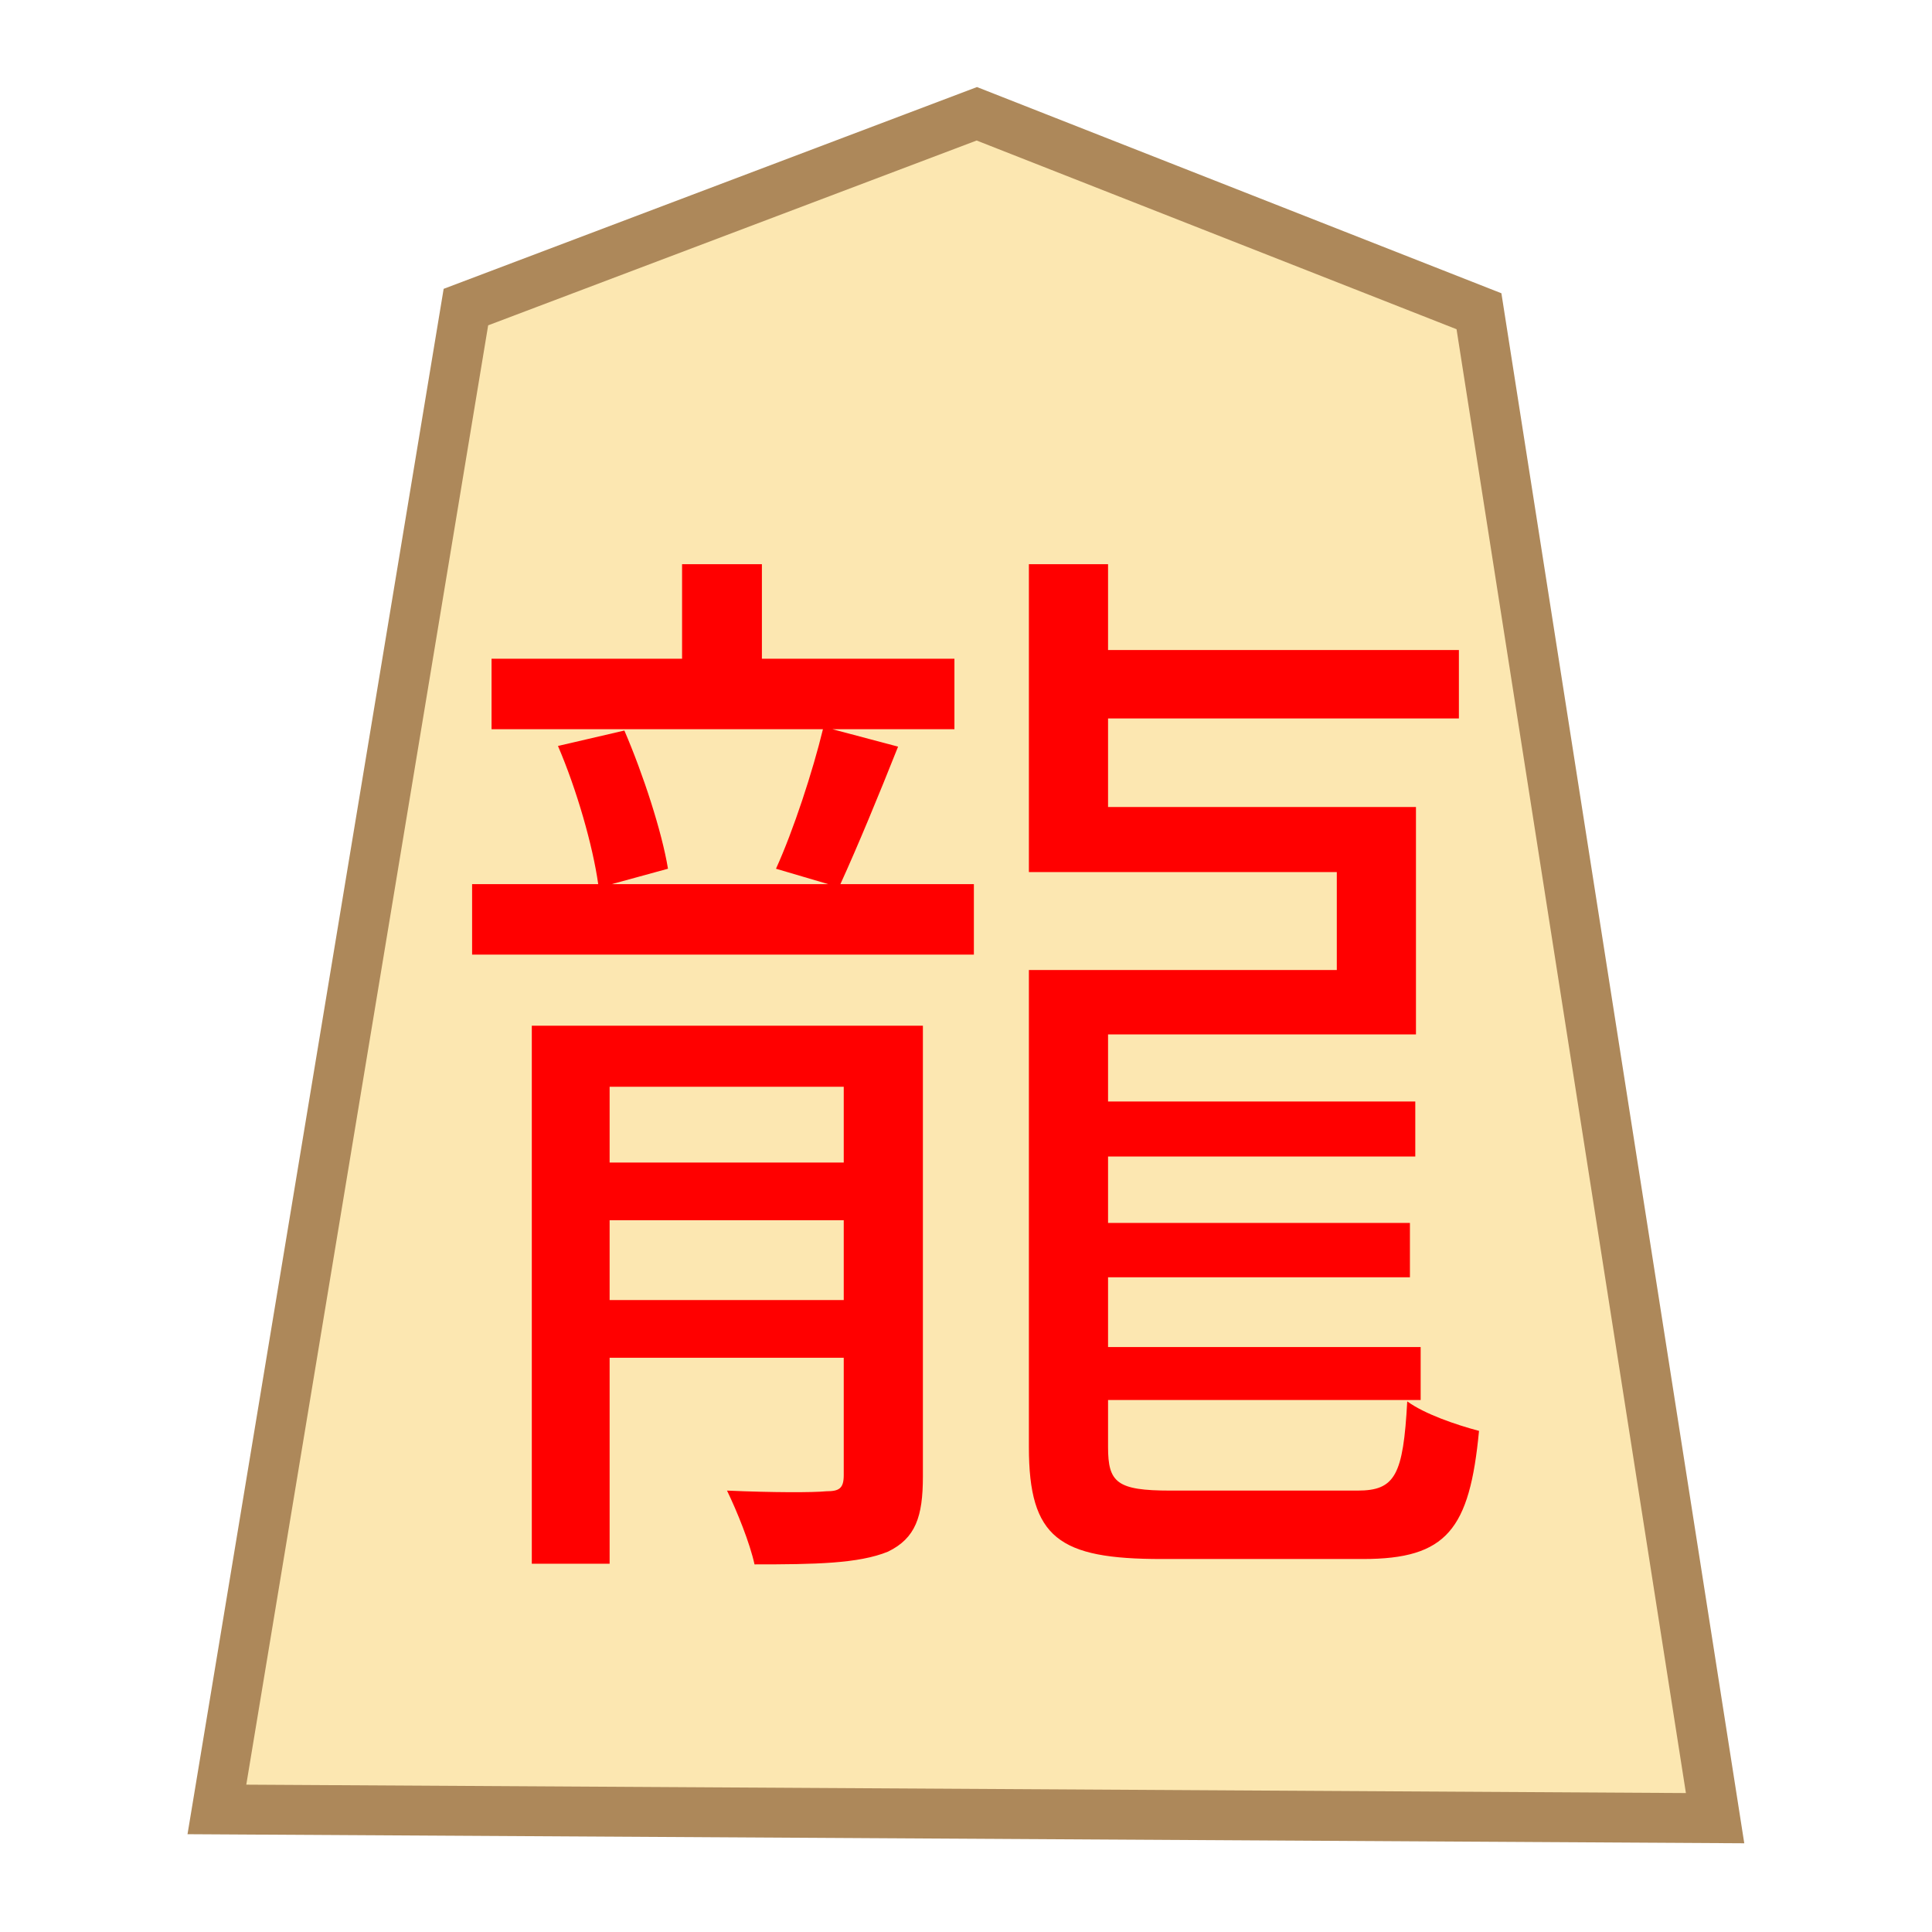
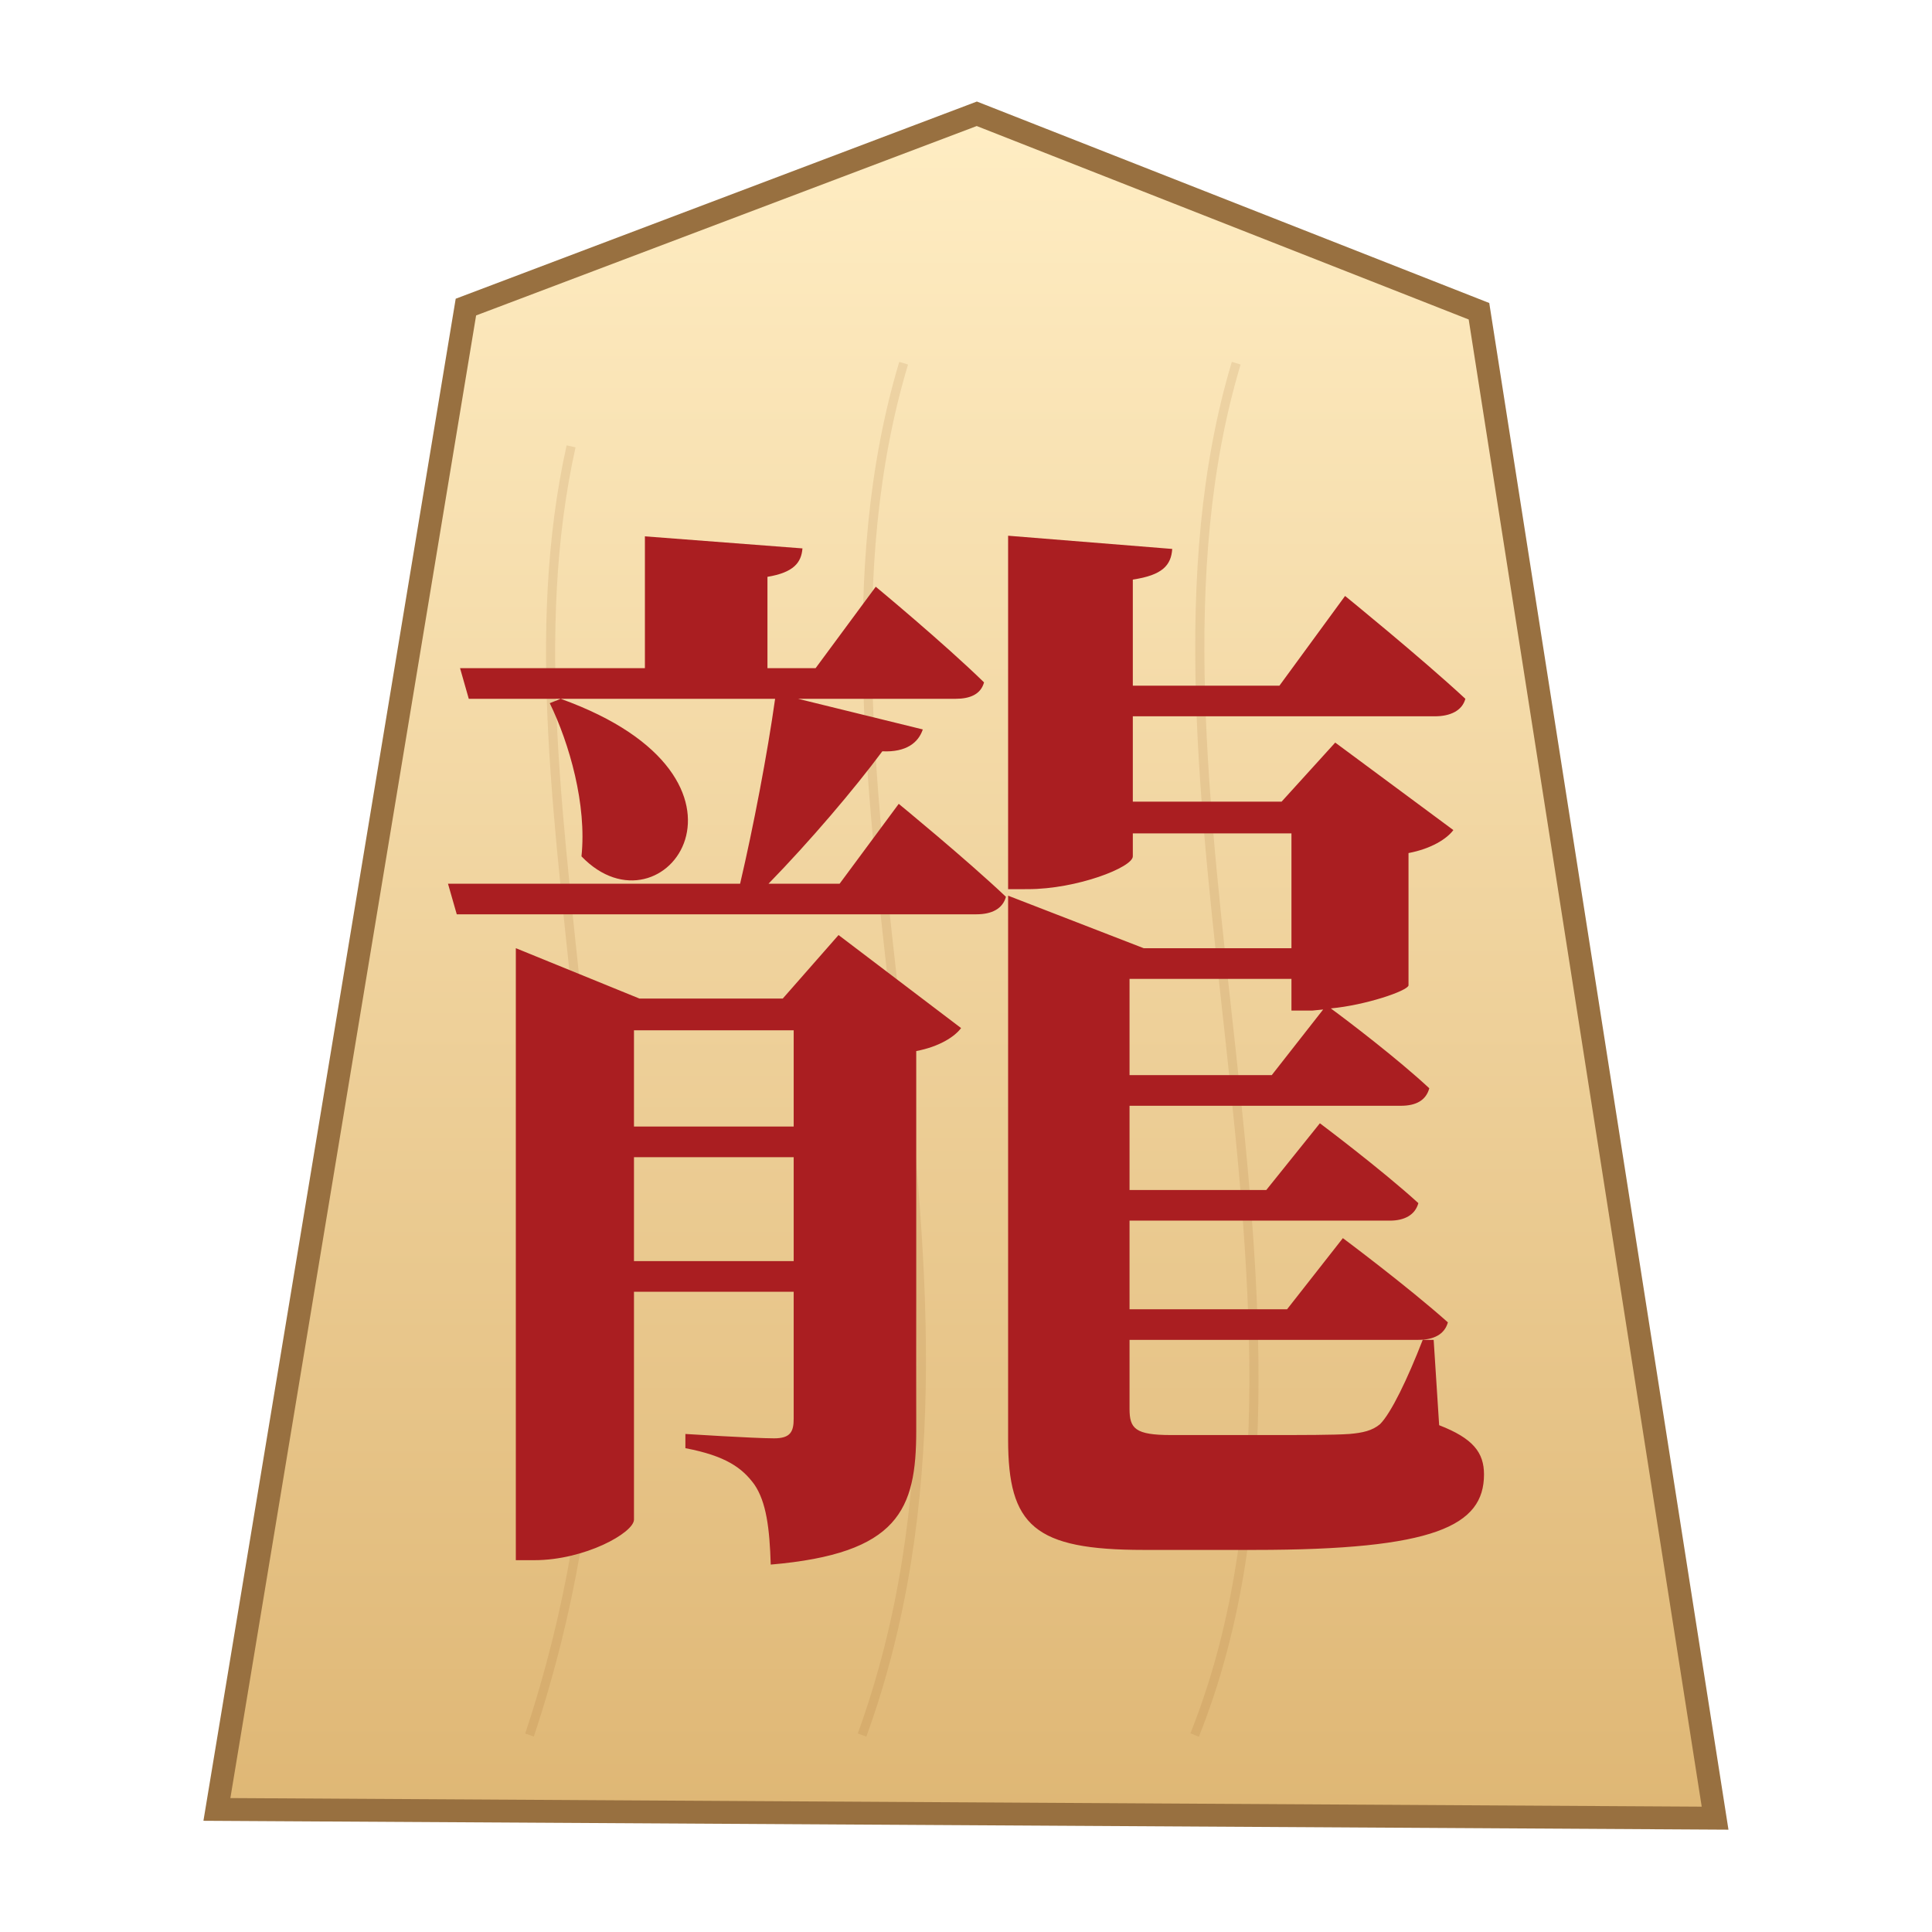
- <svg xmlns="http://www.w3.org/2000/svg" version="1.1" width="45" height="45" id="svg14">
-   <defs id="defs18" />
-   <polygon points="4.48,42.79 40.52,43 34.84,6.75 22.76,2 10.47,6.65 " fill="#fce7b1" stroke="#ad885a" stroke-width="1.2" id="polygon1" transform="matrix(0.96825,0,0,0.96825,0.714296,0.7137562)" />
-   <text x="22.614" y="34.439" text-anchor="middle" font-size="25.358px" fill="#ff0000" font-family="serif" id="text1" style="stroke-width:0.968">龍</text>
+ <svg xmlns="http://www.w3.org/2000/svg" width="45" height="45" viewBox="0 0 45 45">
+   <defs>
+     <linearGradient id="surface" x1="0%" y1="0%" x2="0%" y2="100%">
+       <stop offset="0%" stop-color="#ffedc3" />
+       <stop offset="100%" stop-color="#dfb775" />
+     </linearGradient>
+   </defs>
+   <g transform="matrix(0.96825,0,0,0.96825,0.714296,0.7137562)">
+     <polygon points="4.48,42.79 40.52,43 34.84,6.75 22.76,2 10.47,6.65 " fill="url(#surface)" stroke="#987040" stroke-width="0.55" />
+     <path d="M13 10C11 19 16 29 12 41M21 8C18 18 24 30 20 41M29 8C26 18 32 31 28 41" fill="none" stroke="#996126" stroke-opacity="0.14" stroke-width="0.22" />
+     <path fill="#aa1e21" fill-rule="nonzero" d="M14.776 12.165L14.776 15.336L10.329 15.336L10.539 16.073L17.908 16.073C17.724 17.389 17.381 19.178 17.066 20.521L10.039 20.521L10.250 21.257L22.750 21.257C23.118 21.257 23.382 21.126 23.461 20.836C22.487 19.915 20.882 18.600 20.882 18.600L19.460 20.521L17.750 20.521C18.750 19.494 19.803 18.257 20.487 17.336C21.066 17.363 21.355 17.126 21.461 16.810L18.460 16.073L22.250 16.073C22.592 16.073 22.855 15.968 22.934 15.678C21.961 14.728 20.329 13.377 20.329 13.377L18.882 15.336L17.724 15.336L17.724 13.139C18.355 13.034 18.539 12.797 18.566 12.455L14.776 12.165M12.750 16.073L12.487 16.178C12.960 17.148 13.381 18.624 13.250 19.863C15.224 21.917 18.092 17.994 12.750 16.073M23.513 22.070L23.513 33.889C23.513 35.968 24.145 36.547 26.776 36.547L29.434 36.547C33.777 36.547 34.961 35.968 34.961 34.731C34.961 34.205 34.698 33.863 33.882 33.547L33.750 31.494L33.487 31.494C33.119 32.442 32.724 33.258 32.461 33.521C32.276 33.679 32.040 33.731 31.724 33.758C31.355 33.784 30.592 33.784 29.750 33.784L27.434 33.784C26.566 33.784 26.434 33.626 26.434 33.152L26.434 31.494L33.382 31.494C33.750 31.494 34.013 31.363 34.092 31.073C33.119 30.205 31.566 29.047 31.566 29.047L30.224 30.758L26.434 30.758L26.434 28.626L32.698 28.626C33.040 28.626 33.303 28.494 33.382 28.205C32.487 27.389 31.013 26.284 31.013 26.284L29.724 27.889L26.434 27.889L26.434 25.863L32.961 25.863C33.329 25.863 33.566 25.731 33.645 25.442C32.882 24.731 31.671 23.810 31.276 23.521C32.119 23.442 33.119 23.100 33.145 22.968L33.145 19.784C33.698 19.678 34.066 19.442 34.224 19.231L31.382 17.126L30.092 18.547L26.513 18.547L26.513 16.494L33.777 16.494C34.145 16.494 34.434 16.363 34.513 16.073C33.434 15.073 31.619 13.599 31.619 13.599L30.040 15.757L26.513 15.757L26.513 13.205C27.224 13.099 27.434 12.863 27.461 12.468L23.513 12.150L23.513 20.653L23.987 20.652C25.171 20.652 26.513 20.126 26.513 19.863L26.513 19.310L30.329 19.310L30.329 22.073L26.776 22.073L23.513 20.809L23.513 22.070M30.329 22.810L30.329 23.573L30.829 23.573L31.092 23.547L29.855 25.126L26.434 25.126L26.434 22.810L30.329 22.810M18.355 27.100L18.355 29.600L14.513 29.600L14.513 27.100L18.355 27.100M18.355 26.363L14.513 26.363L14.513 24.047L18.355 24.047L18.355 26.363M11.671 23.284L11.671 36.794L12.118 36.794C13.329 36.794 14.513 36.134 14.513 35.817L14.513 30.337L18.355 30.337L18.355 33.389C18.355 33.705 18.276 33.863 17.882 33.863C17.408 33.863 15.750 33.758 15.750 33.758L15.750 34.100C16.724 34.285 17.118 34.576 17.408 34.972C17.697 35.394 17.776 36.028 17.803 36.900C20.882 36.636 21.303 35.579 21.303 33.679L21.303 24.547C21.855 24.442 22.224 24.205 22.382 23.994L19.434 21.756L18.092 23.284L14.645 23.284L11.671 22.072L11.671 23.284" />
+   </g>
</svg>
